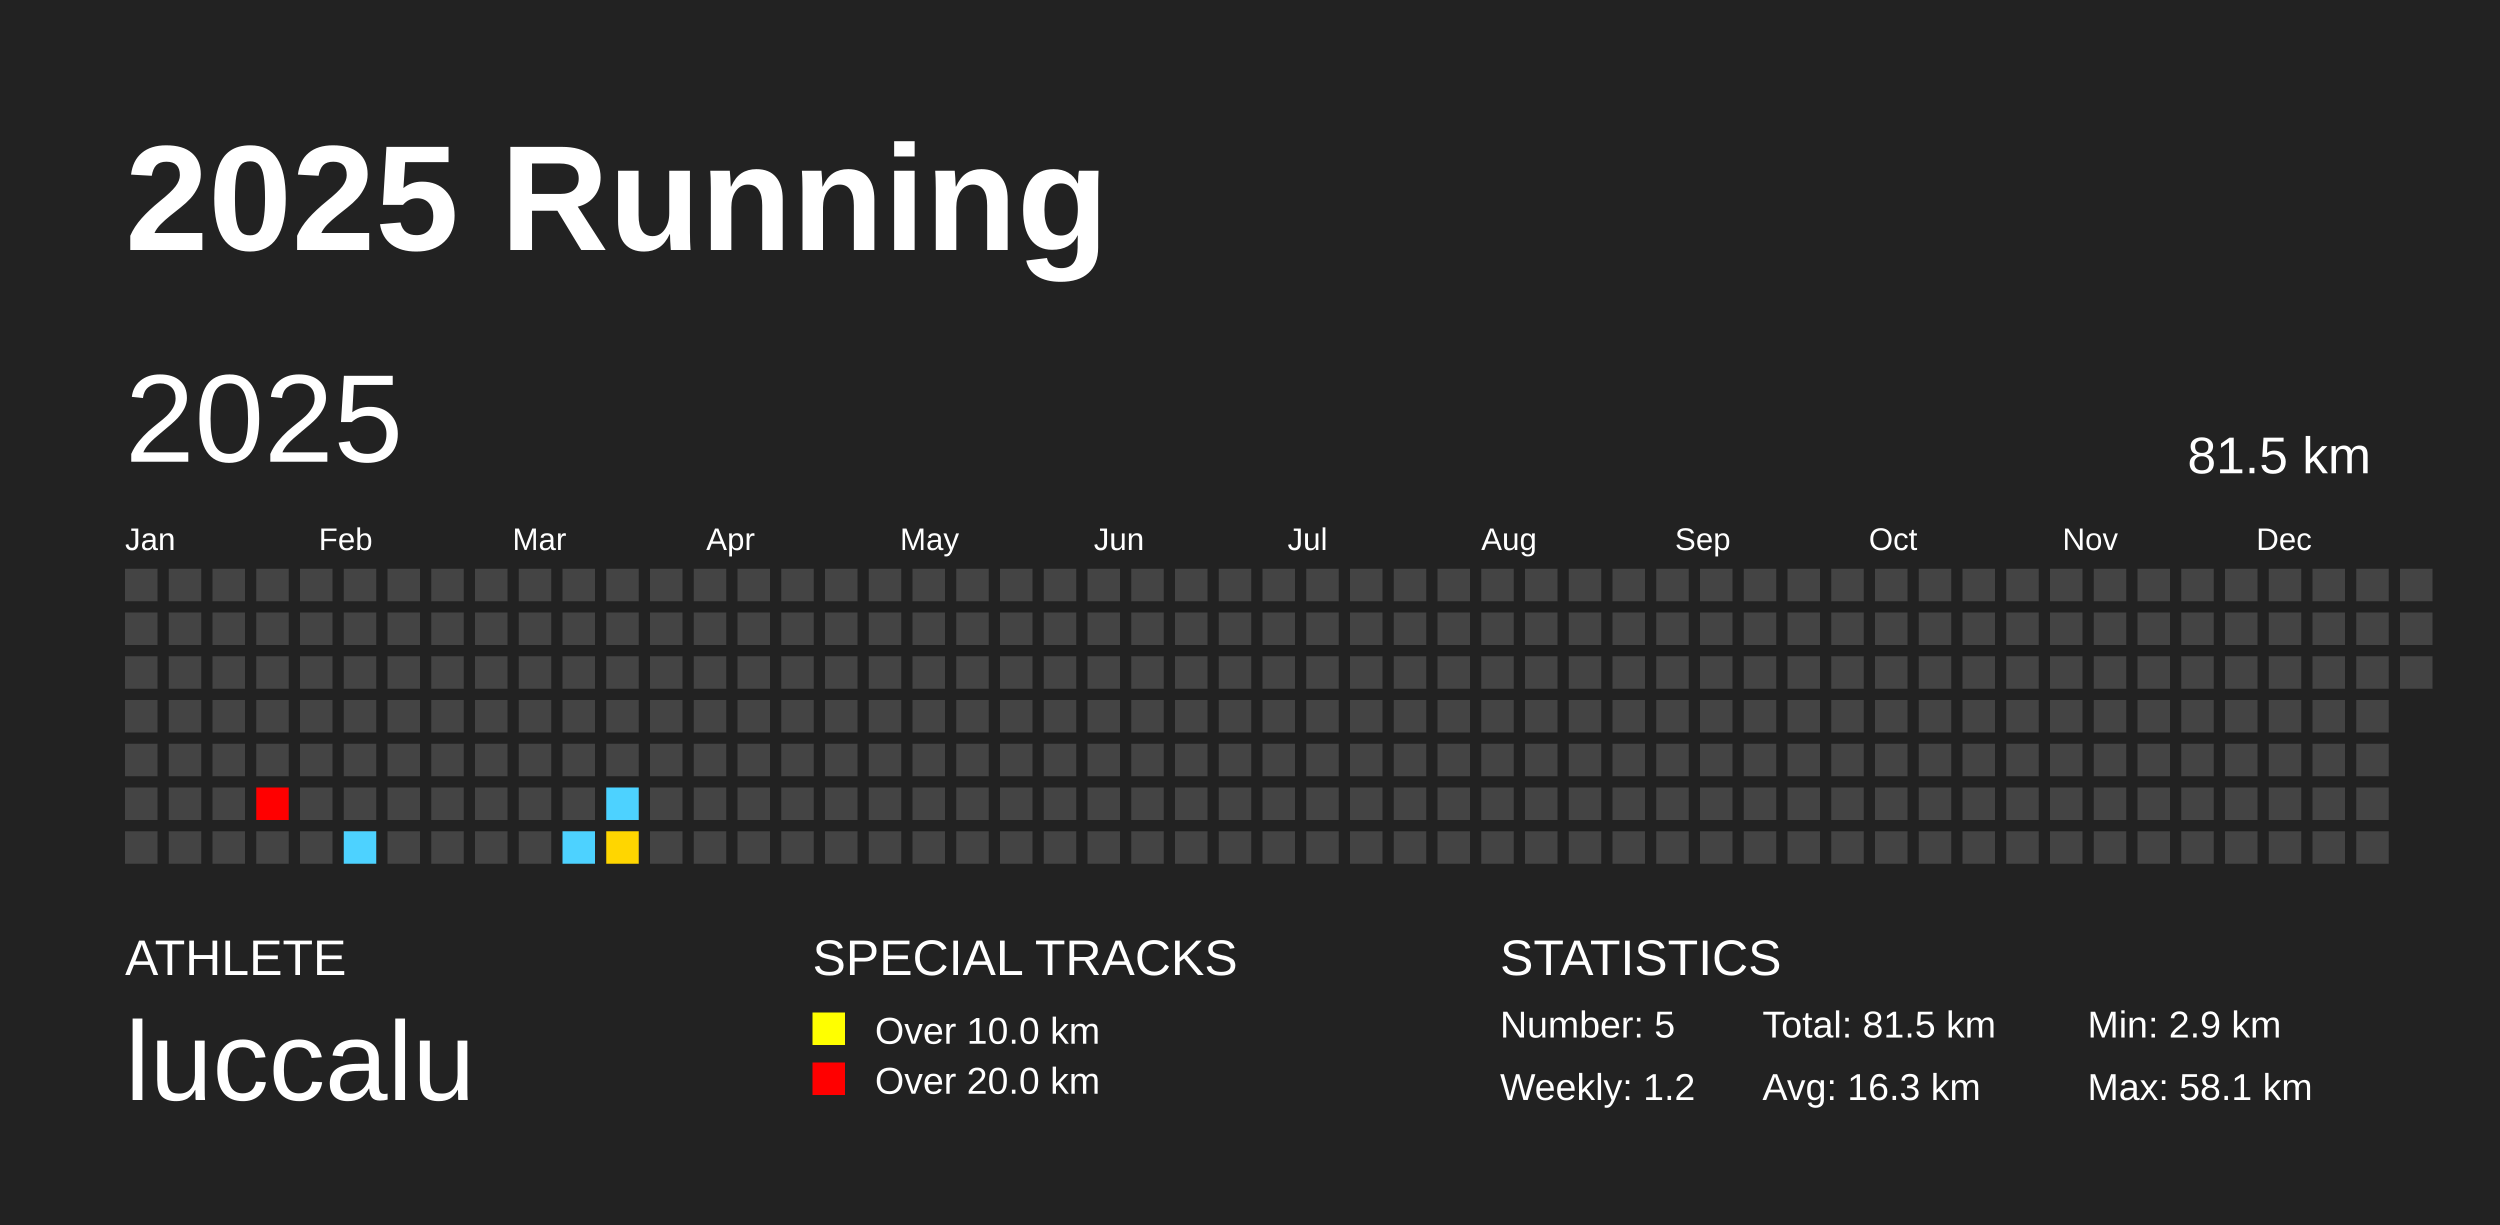
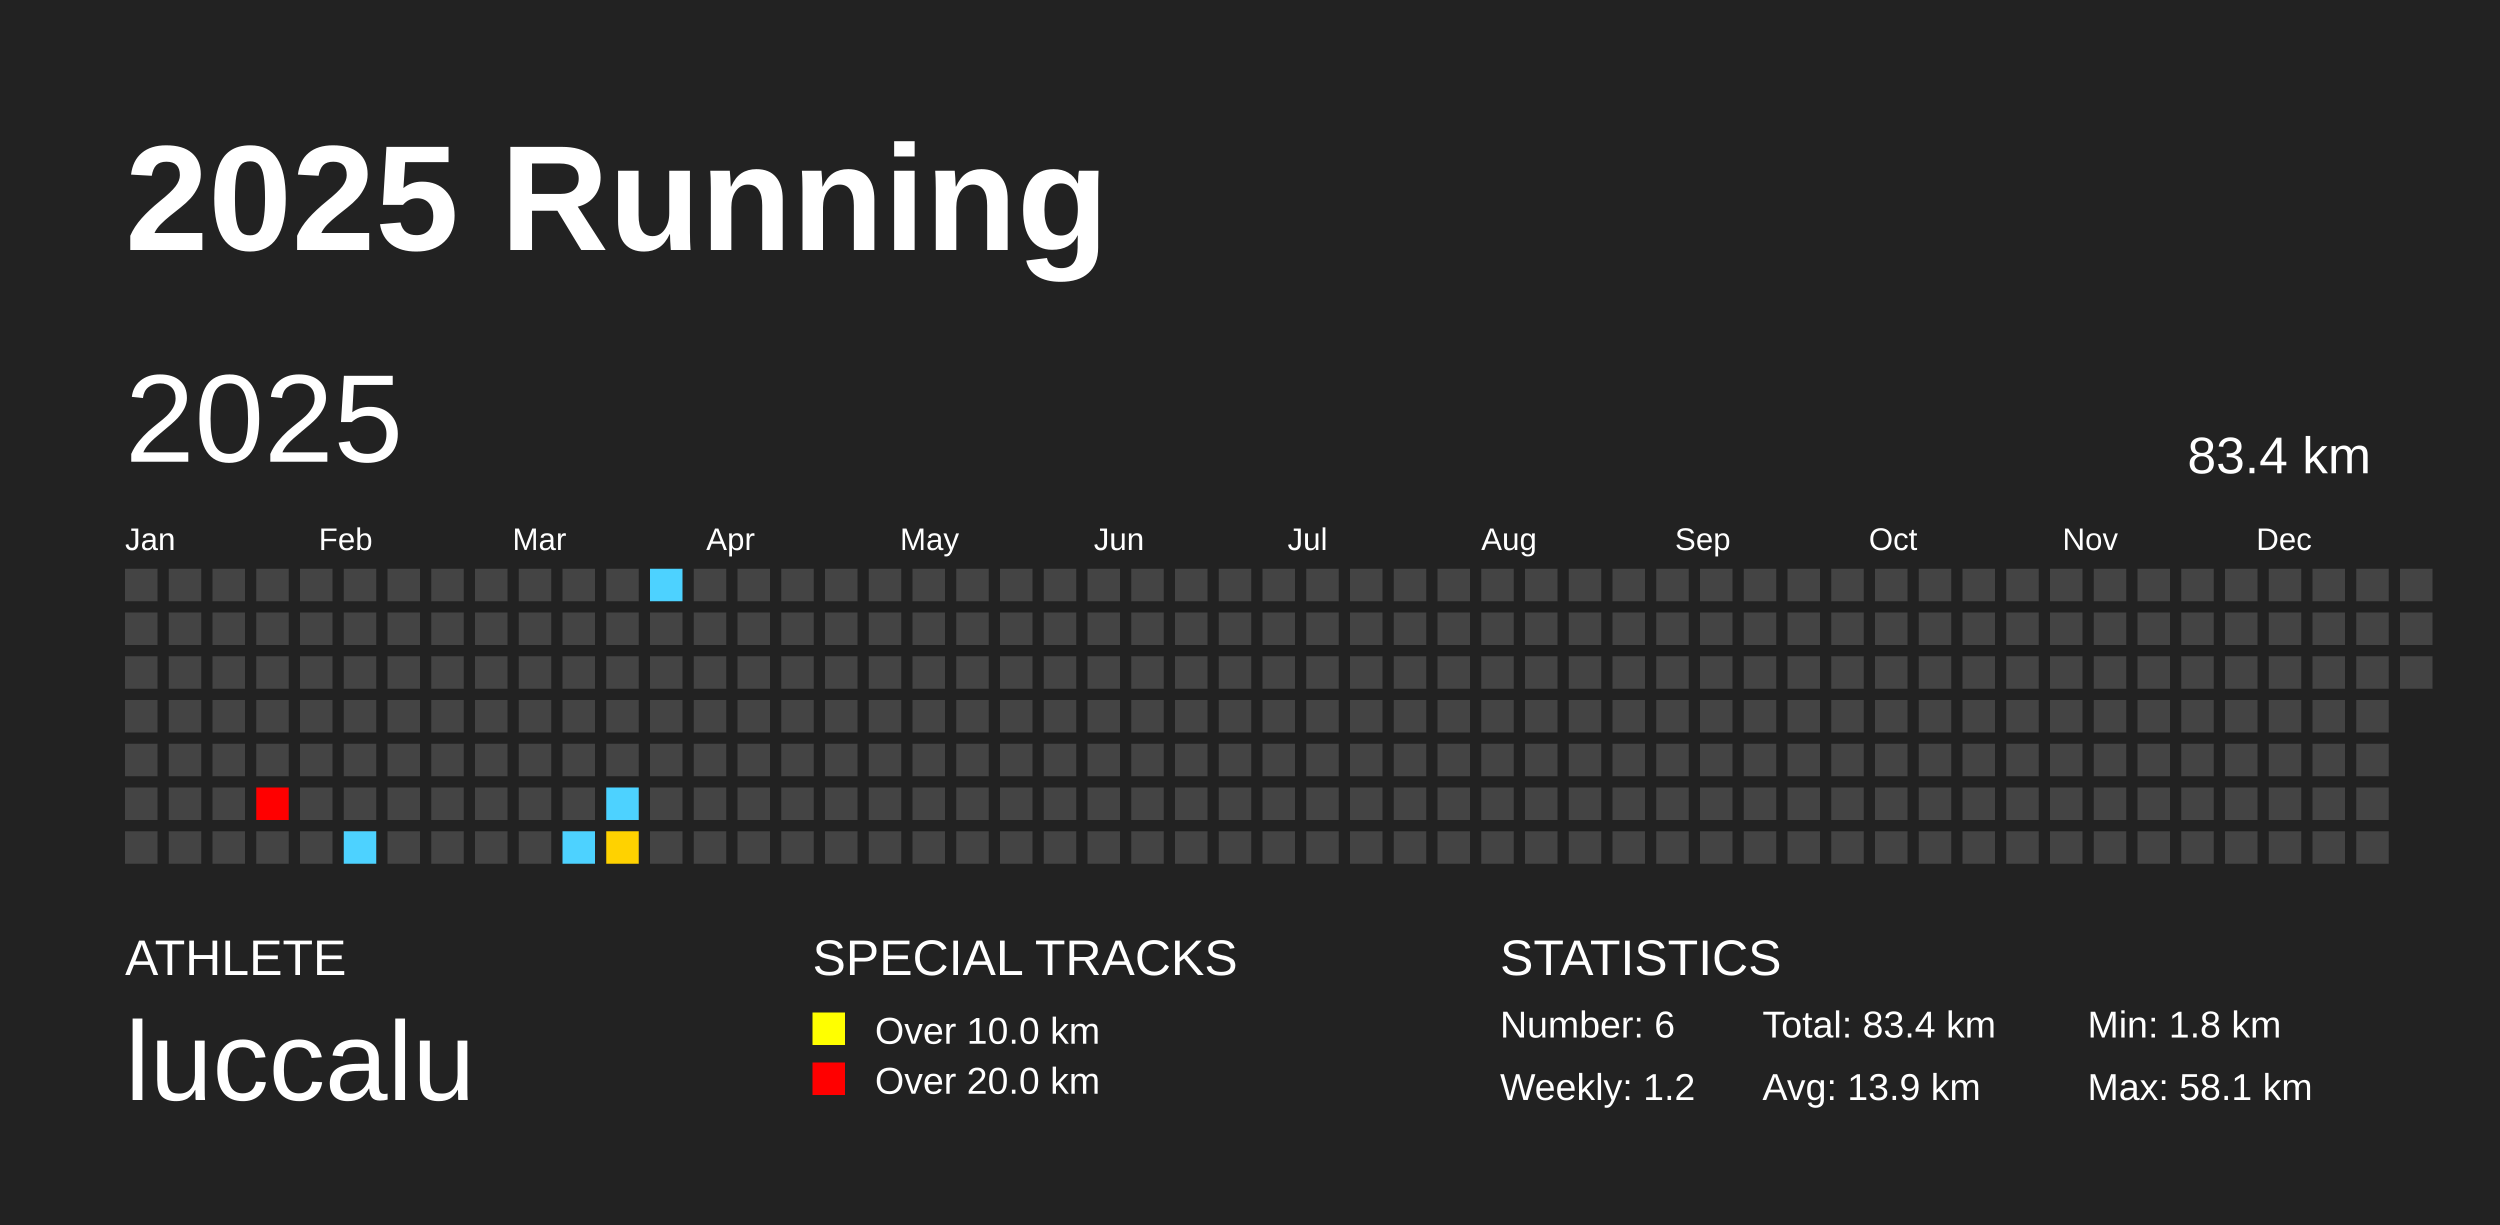
<svg xmlns="http://www.w3.org/2000/svg" baseProfile="full" height="98mm" version="1.1" viewBox="0,0,200,98" width="200mm">
  <defs />
  <rect fill="#222222" height="98" width="200" x="0" y="0" />
  <text fill="#FFFFFF" style="font-size:12px; font-family:Arial; font-weight:bold;" x="10" y="20">2025 Running</text>
  <text fill="#FFFFFF" style="font-size:4px; font-family:Arial" x="10" y="78">ATHLETE</text>
  <text fill="#FFFFFF" style="font-size:9px; font-family:Arial" x="10" y="88">luccalu</text>
  <text fill="#FFFFFF" style="font-size:4px; font-family:Arial" x="65" y="78">SPECIAL TRACKS</text>
  <rect fill="yellow" height="2.6" width="2.6" x="65" y="81" />
  <text fill="#FFFFFF" style="font-size:3px; font-family:Arial" x="70" y="83.5">Over 10.0 km</text>
  <rect fill="red" height="2.6" width="2.6" x="65" y="85" />
  <text fill="#FFFFFF" style="font-size:3px; font-family:Arial" x="70" y="87.5">Over 20.0 km</text>
  <text fill="#FFFFFF" style="font-size:4px; font-family:Arial" x="120" y="78">STATISTICS</text>
-   <text fill="#FFFFFF" style="font-size:3px; font-family:Arial" x="120" y="83">Number: 5</text>
+   <text fill="#FFFFFF" style="font-size:3px; font-family:Arial" x="120" y="83">Number: 6</text>
  <text fill="#FFFFFF" style="font-size:3px; font-family:Arial" x="120" y="88">Weekly: 1.2</text>
-   <text fill="#FFFFFF" style="font-size:3px; font-family:Arial" x="141" y="83">Total: 81.5 km</text>
-   <text fill="#FFFFFF" style="font-size:3px; font-family:Arial" x="141" y="88">Avg: 16.3 km</text>
-   <text fill="#FFFFFF" style="font-size:3px; font-family:Arial" x="167" y="83">Min: 2.9 km</text>
+   <text fill="#FFFFFF" style="font-size:3px; font-family:Arial" x="141" y="83">Total: 83.4 km</text>
+   <text fill="#FFFFFF" style="font-size:3px; font-family:Arial" x="141" y="88">Avg: 13.9 km</text>
+   <text fill="#FFFFFF" style="font-size:3px; font-family:Arial" x="167" y="83">Min: 1.8 km</text>
  <text fill="#FFFFFF" style="font-size:3px; font-family:Arial" x="167" y="88">Max: 58.1 km</text>
  <text dominant-baseline="hanging" fill="#FFFFFF" style="font-size:10.0px; font-family:Arial;" x="10" y="30">2025</text>
-   <text dominant-baseline="hanging" fill="#FFFFFF" style="font-size:4.125px; font-family:Arial;" x="175" y="35">81.5 km</text>
+   <text dominant-baseline="hanging" fill="#FFFFFF" style="font-size:4.125px; font-family:Arial;" x="175" y="35">83.4 km</text>
  <text fill="#FFFFFF" style="font-size:2.5px; font-family:Arial" x="10.0" y="44">Jan</text>
  <text fill="#FFFFFF" style="font-size:2.5px; font-family:Arial" x="25.5" y="44">Feb</text>
  <text fill="#FFFFFF" style="font-size:2.5px; font-family:Arial" x="41.0" y="44">Mar</text>
  <text fill="#FFFFFF" style="font-size:2.5px; font-family:Arial" x="56.5" y="44">Apr</text>
  <text fill="#FFFFFF" style="font-size:2.5px; font-family:Arial" x="72.0" y="44">May</text>
  <text fill="#FFFFFF" style="font-size:2.5px; font-family:Arial" x="87.5" y="44">Jun</text>
  <text fill="#FFFFFF" style="font-size:2.5px; font-family:Arial" x="103.0" y="44">Jul</text>
  <text fill="#FFFFFF" style="font-size:2.5px; font-family:Arial" x="118.5" y="44">Aug</text>
  <text fill="#FFFFFF" style="font-size:2.5px; font-family:Arial" x="134.0" y="44">Sep</text>
  <text fill="#FFFFFF" style="font-size:2.5px; font-family:Arial" x="149.5" y="44">Oct</text>
  <text fill="#FFFFFF" style="font-size:2.5px; font-family:Arial" x="165.0" y="44">Nov</text>
  <text fill="#FFFFFF" style="font-size:2.5px; font-family:Arial" x="180.5" y="44">Dec</text>
  <rect fill="#444444" height="2.6" width="2.6" x="10.0" y="45.5" />
  <rect fill="#444444" height="2.6" width="2.6" x="10.0" y="49.0" />
  <rect fill="#444444" height="2.6" width="2.6" x="10.0" y="52.5" />
  <rect fill="#444444" height="2.6" width="2.6" x="10.0" y="56.0" />
  <rect fill="#444444" height="2.6" width="2.6" x="10.0" y="59.5" />
  <rect fill="#444444" height="2.6" width="2.6" x="10.0" y="63.0" />
  <rect fill="#444444" height="2.6" width="2.6" x="10.0" y="66.5" />
  <rect fill="#444444" height="2.6" width="2.6" x="13.5" y="45.5" />
  <rect fill="#444444" height="2.6" width="2.6" x="13.5" y="49.0" />
  <rect fill="#444444" height="2.6" width="2.6" x="13.5" y="52.5" />
  <rect fill="#444444" height="2.6" width="2.6" x="13.5" y="56.0" />
  <rect fill="#444444" height="2.6" width="2.6" x="13.5" y="59.5" />
  <rect fill="#444444" height="2.6" width="2.6" x="13.5" y="63.0" />
  <rect fill="#444444" height="2.6" width="2.6" x="13.5" y="66.5" />
  <rect fill="#444444" height="2.6" width="2.6" x="17.0" y="45.5" />
  <rect fill="#444444" height="2.6" width="2.6" x="17.0" y="49.0" />
  <rect fill="#444444" height="2.6" width="2.6" x="17.0" y="52.5" />
  <rect fill="#444444" height="2.6" width="2.6" x="17.0" y="56.0" />
  <rect fill="#444444" height="2.6" width="2.6" x="17.0" y="59.5" />
  <rect fill="#444444" height="2.6" width="2.6" x="17.0" y="63.0" />
  <rect fill="#444444" height="2.6" width="2.6" x="17.0" y="66.5" />
  <rect fill="#444444" height="2.6" width="2.6" x="20.5" y="45.5" />
  <rect fill="#444444" height="2.6" width="2.6" x="20.5" y="49.0" />
  <rect fill="#444444" height="2.6" width="2.6" x="20.5" y="52.5" />
  <rect fill="#444444" height="2.6" width="2.6" x="20.5" y="56.0" />
  <rect fill="#444444" height="2.6" width="2.6" x="20.5" y="59.5" />
  <rect fill="red" height="2.6" width="2.6" x="20.5" y="63.0" />
  <rect fill="#444444" height="2.6" width="2.6" x="20.5" y="66.5" />
  <rect fill="#444444" height="2.6" width="2.6" x="24.0" y="45.5" />
  <rect fill="#444444" height="2.6" width="2.6" x="24.0" y="49.0" />
  <rect fill="#444444" height="2.6" width="2.6" x="24.0" y="52.5" />
  <rect fill="#444444" height="2.6" width="2.6" x="24.0" y="56.0" />
  <rect fill="#444444" height="2.6" width="2.6" x="24.0" y="59.5" />
  <rect fill="#444444" height="2.6" width="2.6" x="24.0" y="63.0" />
  <rect fill="#444444" height="2.6" width="2.6" x="24.0" y="66.5" />
  <rect fill="#444444" height="2.6" width="2.6" x="27.5" y="45.5" />
  <rect fill="#444444" height="2.6" width="2.6" x="27.5" y="49.0" />
  <rect fill="#444444" height="2.6" width="2.6" x="27.5" y="52.5" />
  <rect fill="#444444" height="2.6" width="2.6" x="27.5" y="56.0" />
  <rect fill="#444444" height="2.6" width="2.6" x="27.5" y="59.5" />
  <rect fill="#444444" height="2.6" width="2.6" x="27.5" y="63.0" />
  <rect fill="#4dd2ff" height="2.6" width="2.6" x="27.5" y="66.5" />
  <rect fill="#444444" height="2.6" width="2.6" x="31.0" y="45.5" />
  <rect fill="#444444" height="2.6" width="2.6" x="31.0" y="49.0" />
  <rect fill="#444444" height="2.6" width="2.6" x="31.0" y="52.5" />
  <rect fill="#444444" height="2.6" width="2.6" x="31.0" y="56.0" />
  <rect fill="#444444" height="2.6" width="2.6" x="31.0" y="59.5" />
  <rect fill="#444444" height="2.6" width="2.6" x="31.0" y="63.0" />
  <rect fill="#444444" height="2.6" width="2.6" x="31.0" y="66.5" />
  <rect fill="#444444" height="2.6" width="2.6" x="34.5" y="45.5" />
  <rect fill="#444444" height="2.6" width="2.6" x="34.5" y="49.0" />
  <rect fill="#444444" height="2.6" width="2.6" x="34.5" y="52.5" />
  <rect fill="#444444" height="2.6" width="2.6" x="34.5" y="56.0" />
  <rect fill="#444444" height="2.6" width="2.6" x="34.5" y="59.5" />
  <rect fill="#444444" height="2.6" width="2.6" x="34.5" y="63.0" />
  <rect fill="#444444" height="2.6" width="2.6" x="34.5" y="66.5" />
  <rect fill="#444444" height="2.6" width="2.6" x="38.0" y="45.5" />
  <rect fill="#444444" height="2.6" width="2.6" x="38.0" y="49.0" />
  <rect fill="#444444" height="2.6" width="2.6" x="38.0" y="52.5" />
  <rect fill="#444444" height="2.6" width="2.6" x="38.0" y="56.0" />
  <rect fill="#444444" height="2.6" width="2.6" x="38.0" y="59.5" />
  <rect fill="#444444" height="2.6" width="2.6" x="38.0" y="63.0" />
  <rect fill="#444444" height="2.6" width="2.6" x="38.0" y="66.5" />
  <rect fill="#444444" height="2.6" width="2.6" x="41.5" y="45.5" />
  <rect fill="#444444" height="2.6" width="2.6" x="41.5" y="49.0" />
  <rect fill="#444444" height="2.6" width="2.6" x="41.5" y="52.5" />
  <rect fill="#444444" height="2.6" width="2.6" x="41.5" y="56.0" />
  <rect fill="#444444" height="2.6" width="2.6" x="41.5" y="59.5" />
  <rect fill="#444444" height="2.6" width="2.6" x="41.5" y="63.0" />
  <rect fill="#444444" height="2.6" width="2.6" x="41.5" y="66.5" />
  <rect fill="#444444" height="2.6" width="2.6" x="45.0" y="45.5" />
  <rect fill="#444444" height="2.6" width="2.6" x="45.0" y="49.0" />
  <rect fill="#444444" height="2.6" width="2.6" x="45.0" y="52.5" />
  <rect fill="#444444" height="2.6" width="2.6" x="45.0" y="56.0" />
  <rect fill="#444444" height="2.6" width="2.6" x="45.0" y="59.5" />
  <rect fill="#444444" height="2.6" width="2.6" x="45.0" y="63.0" />
  <rect fill="#4dd2ff" height="2.6" width="2.6" x="45.0" y="66.5" />
  <rect fill="#444444" height="2.6" width="2.6" x="48.5" y="45.5" />
  <rect fill="#444444" height="2.6" width="2.6" x="48.5" y="49.0" />
  <rect fill="#444444" height="2.6" width="2.6" x="48.5" y="52.5" />
  <rect fill="#444444" height="2.6" width="2.6" x="48.5" y="56.0" />
  <rect fill="#444444" height="2.6" width="2.6" x="48.5" y="59.5" />
  <rect fill="#4dd2ff" height="2.6" width="2.6" x="48.5" y="63.0" />
-   <rect fill="#ffd600" height="2.6" width="2.6" x="48.5" y="66.5" />
-   <rect fill="#444444" height="2.6" width="2.6" x="52.0" y="45.5" />
+   <rect fill="#ffd200" height="2.6" width="2.6" x="48.5" y="66.5" />
+   <rect fill="#4dd2ff" height="2.6" width="2.6" x="52.0" y="45.5" />
  <rect fill="#444444" height="2.6" width="2.6" x="52.0" y="49.0" />
  <rect fill="#444444" height="2.6" width="2.6" x="52.0" y="52.5" />
  <rect fill="#444444" height="2.6" width="2.6" x="52.0" y="56.0" />
  <rect fill="#444444" height="2.6" width="2.6" x="52.0" y="59.5" />
  <rect fill="#444444" height="2.6" width="2.6" x="52.0" y="63.0" />
  <rect fill="#444444" height="2.6" width="2.6" x="52.0" y="66.5" />
  <rect fill="#444444" height="2.6" width="2.6" x="55.5" y="45.5" />
  <rect fill="#444444" height="2.6" width="2.6" x="55.5" y="49.0" />
  <rect fill="#444444" height="2.6" width="2.6" x="55.5" y="52.5" />
  <rect fill="#444444" height="2.6" width="2.6" x="55.5" y="56.0" />
  <rect fill="#444444" height="2.6" width="2.6" x="55.5" y="59.5" />
  <rect fill="#444444" height="2.6" width="2.6" x="55.5" y="63.0" />
  <rect fill="#444444" height="2.6" width="2.6" x="55.5" y="66.5" />
  <rect fill="#444444" height="2.6" width="2.6" x="59.0" y="45.5" />
  <rect fill="#444444" height="2.6" width="2.6" x="59.0" y="49.0" />
  <rect fill="#444444" height="2.6" width="2.6" x="59.0" y="52.5" />
  <rect fill="#444444" height="2.6" width="2.6" x="59.0" y="56.0" />
  <rect fill="#444444" height="2.6" width="2.6" x="59.0" y="59.5" />
  <rect fill="#444444" height="2.6" width="2.6" x="59.0" y="63.0" />
  <rect fill="#444444" height="2.6" width="2.6" x="59.0" y="66.5" />
  <rect fill="#444444" height="2.6" width="2.6" x="62.5" y="45.5" />
  <rect fill="#444444" height="2.6" width="2.6" x="62.5" y="49.0" />
  <rect fill="#444444" height="2.6" width="2.6" x="62.5" y="52.5" />
  <rect fill="#444444" height="2.6" width="2.6" x="62.5" y="56.0" />
  <rect fill="#444444" height="2.6" width="2.6" x="62.5" y="59.5" />
  <rect fill="#444444" height="2.6" width="2.6" x="62.5" y="63.0" />
  <rect fill="#444444" height="2.6" width="2.6" x="62.5" y="66.5" />
  <rect fill="#444444" height="2.6" width="2.6" x="66.0" y="45.5" />
  <rect fill="#444444" height="2.6" width="2.6" x="66.0" y="49.0" />
  <rect fill="#444444" height="2.6" width="2.6" x="66.0" y="52.5" />
  <rect fill="#444444" height="2.6" width="2.6" x="66.0" y="56.0" />
  <rect fill="#444444" height="2.6" width="2.6" x="66.0" y="59.5" />
  <rect fill="#444444" height="2.6" width="2.6" x="66.0" y="63.0" />
  <rect fill="#444444" height="2.6" width="2.6" x="66.0" y="66.5" />
  <rect fill="#444444" height="2.6" width="2.6" x="69.5" y="45.5" />
  <rect fill="#444444" height="2.6" width="2.6" x="69.5" y="49.0" />
  <rect fill="#444444" height="2.6" width="2.6" x="69.5" y="52.5" />
  <rect fill="#444444" height="2.6" width="2.6" x="69.5" y="56.0" />
  <rect fill="#444444" height="2.6" width="2.6" x="69.5" y="59.5" />
  <rect fill="#444444" height="2.6" width="2.6" x="69.5" y="63.0" />
  <rect fill="#444444" height="2.6" width="2.6" x="69.5" y="66.5" />
  <rect fill="#444444" height="2.6" width="2.6" x="73.0" y="45.5" />
  <rect fill="#444444" height="2.6" width="2.6" x="73.0" y="49.0" />
  <rect fill="#444444" height="2.6" width="2.6" x="73.0" y="52.5" />
  <rect fill="#444444" height="2.6" width="2.6" x="73.0" y="56.0" />
  <rect fill="#444444" height="2.6" width="2.6" x="73.0" y="59.5" />
  <rect fill="#444444" height="2.6" width="2.6" x="73.0" y="63.0" />
  <rect fill="#444444" height="2.6" width="2.6" x="73.0" y="66.5" />
  <rect fill="#444444" height="2.6" width="2.6" x="76.5" y="45.5" />
  <rect fill="#444444" height="2.6" width="2.6" x="76.5" y="49.0" />
  <rect fill="#444444" height="2.6" width="2.6" x="76.5" y="52.5" />
  <rect fill="#444444" height="2.6" width="2.6" x="76.5" y="56.0" />
  <rect fill="#444444" height="2.6" width="2.6" x="76.5" y="59.5" />
  <rect fill="#444444" height="2.6" width="2.6" x="76.5" y="63.0" />
  <rect fill="#444444" height="2.6" width="2.6" x="76.5" y="66.5" />
  <rect fill="#444444" height="2.6" width="2.6" x="80.0" y="45.5" />
  <rect fill="#444444" height="2.6" width="2.6" x="80.0" y="49.0" />
  <rect fill="#444444" height="2.6" width="2.6" x="80.0" y="52.5" />
  <rect fill="#444444" height="2.6" width="2.6" x="80.0" y="56.0" />
  <rect fill="#444444" height="2.6" width="2.6" x="80.0" y="59.5" />
  <rect fill="#444444" height="2.6" width="2.6" x="80.0" y="63.0" />
  <rect fill="#444444" height="2.6" width="2.6" x="80.0" y="66.5" />
  <rect fill="#444444" height="2.6" width="2.6" x="83.5" y="45.5" />
  <rect fill="#444444" height="2.6" width="2.6" x="83.5" y="49.0" />
  <rect fill="#444444" height="2.6" width="2.6" x="83.5" y="52.5" />
  <rect fill="#444444" height="2.6" width="2.6" x="83.5" y="56.0" />
  <rect fill="#444444" height="2.6" width="2.6" x="83.5" y="59.5" />
  <rect fill="#444444" height="2.6" width="2.6" x="83.5" y="63.0" />
  <rect fill="#444444" height="2.6" width="2.6" x="83.5" y="66.5" />
  <rect fill="#444444" height="2.6" width="2.6" x="87.0" y="45.5" />
  <rect fill="#444444" height="2.6" width="2.6" x="87.0" y="49.0" />
  <rect fill="#444444" height="2.6" width="2.6" x="87.0" y="52.5" />
  <rect fill="#444444" height="2.6" width="2.6" x="87.0" y="56.0" />
  <rect fill="#444444" height="2.6" width="2.6" x="87.0" y="59.5" />
  <rect fill="#444444" height="2.6" width="2.6" x="87.0" y="63.0" />
  <rect fill="#444444" height="2.6" width="2.6" x="87.0" y="66.5" />
  <rect fill="#444444" height="2.6" width="2.6" x="90.5" y="45.5" />
  <rect fill="#444444" height="2.6" width="2.6" x="90.5" y="49.0" />
  <rect fill="#444444" height="2.6" width="2.6" x="90.5" y="52.5" />
  <rect fill="#444444" height="2.6" width="2.6" x="90.5" y="56.0" />
  <rect fill="#444444" height="2.6" width="2.6" x="90.5" y="59.5" />
  <rect fill="#444444" height="2.6" width="2.6" x="90.5" y="63.0" />
  <rect fill="#444444" height="2.6" width="2.6" x="90.5" y="66.5" />
  <rect fill="#444444" height="2.6" width="2.6" x="94.0" y="45.5" />
  <rect fill="#444444" height="2.6" width="2.6" x="94.0" y="49.0" />
  <rect fill="#444444" height="2.6" width="2.6" x="94.0" y="52.5" />
  <rect fill="#444444" height="2.6" width="2.6" x="94.0" y="56.0" />
  <rect fill="#444444" height="2.6" width="2.6" x="94.0" y="59.5" />
  <rect fill="#444444" height="2.6" width="2.6" x="94.0" y="63.0" />
  <rect fill="#444444" height="2.6" width="2.6" x="94.0" y="66.5" />
  <rect fill="#444444" height="2.6" width="2.6" x="97.5" y="45.5" />
  <rect fill="#444444" height="2.6" width="2.6" x="97.5" y="49.0" />
  <rect fill="#444444" height="2.6" width="2.6" x="97.5" y="52.5" />
  <rect fill="#444444" height="2.6" width="2.6" x="97.5" y="56.0" />
  <rect fill="#444444" height="2.6" width="2.6" x="97.5" y="59.5" />
  <rect fill="#444444" height="2.6" width="2.6" x="97.5" y="63.0" />
  <rect fill="#444444" height="2.6" width="2.6" x="97.5" y="66.5" />
  <rect fill="#444444" height="2.6" width="2.6" x="101.0" y="45.5" />
  <rect fill="#444444" height="2.6" width="2.6" x="101.0" y="49.0" />
  <rect fill="#444444" height="2.6" width="2.6" x="101.0" y="52.5" />
  <rect fill="#444444" height="2.6" width="2.6" x="101.0" y="56.0" />
  <rect fill="#444444" height="2.6" width="2.6" x="101.0" y="59.5" />
  <rect fill="#444444" height="2.6" width="2.6" x="101.0" y="63.0" />
  <rect fill="#444444" height="2.6" width="2.6" x="101.0" y="66.5" />
  <rect fill="#444444" height="2.6" width="2.6" x="104.5" y="45.5" />
  <rect fill="#444444" height="2.6" width="2.6" x="104.5" y="49.0" />
  <rect fill="#444444" height="2.6" width="2.6" x="104.5" y="52.5" />
  <rect fill="#444444" height="2.6" width="2.6" x="104.5" y="56.0" />
  <rect fill="#444444" height="2.6" width="2.6" x="104.5" y="59.5" />
  <rect fill="#444444" height="2.6" width="2.6" x="104.5" y="63.0" />
  <rect fill="#444444" height="2.6" width="2.6" x="104.5" y="66.5" />
  <rect fill="#444444" height="2.6" width="2.6" x="108.0" y="45.5" />
  <rect fill="#444444" height="2.6" width="2.6" x="108.0" y="49.0" />
  <rect fill="#444444" height="2.6" width="2.6" x="108.0" y="52.5" />
  <rect fill="#444444" height="2.6" width="2.6" x="108.0" y="56.0" />
  <rect fill="#444444" height="2.6" width="2.6" x="108.0" y="59.5" />
  <rect fill="#444444" height="2.6" width="2.6" x="108.0" y="63.0" />
  <rect fill="#444444" height="2.6" width="2.6" x="108.0" y="66.5" />
  <rect fill="#444444" height="2.6" width="2.6" x="111.5" y="45.5" />
  <rect fill="#444444" height="2.6" width="2.6" x="111.5" y="49.0" />
  <rect fill="#444444" height="2.6" width="2.6" x="111.5" y="52.5" />
  <rect fill="#444444" height="2.6" width="2.6" x="111.5" y="56.0" />
  <rect fill="#444444" height="2.6" width="2.6" x="111.5" y="59.5" />
  <rect fill="#444444" height="2.6" width="2.6" x="111.5" y="63.0" />
  <rect fill="#444444" height="2.6" width="2.6" x="111.5" y="66.5" />
  <rect fill="#444444" height="2.6" width="2.6" x="115.0" y="45.5" />
  <rect fill="#444444" height="2.6" width="2.6" x="115.0" y="49.0" />
  <rect fill="#444444" height="2.6" width="2.6" x="115.0" y="52.5" />
  <rect fill="#444444" height="2.6" width="2.6" x="115.0" y="56.0" />
  <rect fill="#444444" height="2.6" width="2.6" x="115.0" y="59.5" />
  <rect fill="#444444" height="2.6" width="2.6" x="115.0" y="63.0" />
  <rect fill="#444444" height="2.6" width="2.6" x="115.0" y="66.5" />
  <rect fill="#444444" height="2.6" width="2.6" x="118.5" y="45.5" />
  <rect fill="#444444" height="2.6" width="2.6" x="118.5" y="49.0" />
  <rect fill="#444444" height="2.6" width="2.6" x="118.5" y="52.5" />
  <rect fill="#444444" height="2.6" width="2.6" x="118.5" y="56.0" />
  <rect fill="#444444" height="2.6" width="2.6" x="118.5" y="59.5" />
  <rect fill="#444444" height="2.6" width="2.6" x="118.5" y="63.0" />
  <rect fill="#444444" height="2.6" width="2.6" x="118.5" y="66.5" />
  <rect fill="#444444" height="2.6" width="2.6" x="122.0" y="45.5" />
  <rect fill="#444444" height="2.6" width="2.6" x="122.0" y="49.0" />
  <rect fill="#444444" height="2.6" width="2.6" x="122.0" y="52.5" />
  <rect fill="#444444" height="2.6" width="2.6" x="122.0" y="56.0" />
  <rect fill="#444444" height="2.6" width="2.6" x="122.0" y="59.5" />
  <rect fill="#444444" height="2.6" width="2.6" x="122.0" y="63.0" />
  <rect fill="#444444" height="2.6" width="2.6" x="122.0" y="66.5" />
  <rect fill="#444444" height="2.6" width="2.6" x="125.5" y="45.5" />
  <rect fill="#444444" height="2.6" width="2.6" x="125.5" y="49.0" />
  <rect fill="#444444" height="2.6" width="2.6" x="125.5" y="52.5" />
  <rect fill="#444444" height="2.6" width="2.6" x="125.5" y="56.0" />
  <rect fill="#444444" height="2.6" width="2.6" x="125.5" y="59.5" />
  <rect fill="#444444" height="2.6" width="2.6" x="125.5" y="63.0" />
  <rect fill="#444444" height="2.6" width="2.6" x="125.5" y="66.5" />
  <rect fill="#444444" height="2.6" width="2.6" x="129.0" y="45.5" />
  <rect fill="#444444" height="2.6" width="2.6" x="129.0" y="49.0" />
  <rect fill="#444444" height="2.6" width="2.6" x="129.0" y="52.5" />
  <rect fill="#444444" height="2.6" width="2.6" x="129.0" y="56.0" />
  <rect fill="#444444" height="2.6" width="2.6" x="129.0" y="59.5" />
  <rect fill="#444444" height="2.6" width="2.6" x="129.0" y="63.0" />
  <rect fill="#444444" height="2.6" width="2.6" x="129.0" y="66.5" />
  <rect fill="#444444" height="2.6" width="2.6" x="132.5" y="45.5" />
  <rect fill="#444444" height="2.6" width="2.6" x="132.5" y="49.0" />
  <rect fill="#444444" height="2.6" width="2.6" x="132.5" y="52.5" />
  <rect fill="#444444" height="2.6" width="2.6" x="132.5" y="56.0" />
  <rect fill="#444444" height="2.6" width="2.6" x="132.5" y="59.5" />
  <rect fill="#444444" height="2.6" width="2.6" x="132.5" y="63.0" />
  <rect fill="#444444" height="2.6" width="2.6" x="132.5" y="66.5" />
  <rect fill="#444444" height="2.6" width="2.6" x="136.0" y="45.5" />
  <rect fill="#444444" height="2.6" width="2.6" x="136.0" y="49.0" />
  <rect fill="#444444" height="2.6" width="2.6" x="136.0" y="52.5" />
  <rect fill="#444444" height="2.6" width="2.6" x="136.0" y="56.0" />
  <rect fill="#444444" height="2.6" width="2.6" x="136.0" y="59.5" />
  <rect fill="#444444" height="2.6" width="2.6" x="136.0" y="63.0" />
  <rect fill="#444444" height="2.6" width="2.6" x="136.0" y="66.5" />
  <rect fill="#444444" height="2.6" width="2.6" x="139.5" y="45.5" />
  <rect fill="#444444" height="2.6" width="2.6" x="139.5" y="49.0" />
  <rect fill="#444444" height="2.6" width="2.6" x="139.5" y="52.5" />
  <rect fill="#444444" height="2.6" width="2.6" x="139.5" y="56.0" />
  <rect fill="#444444" height="2.6" width="2.6" x="139.5" y="59.5" />
  <rect fill="#444444" height="2.6" width="2.6" x="139.5" y="63.0" />
  <rect fill="#444444" height="2.6" width="2.6" x="139.5" y="66.5" />
  <rect fill="#444444" height="2.6" width="2.6" x="143.0" y="45.5" />
  <rect fill="#444444" height="2.6" width="2.6" x="143.0" y="49.0" />
  <rect fill="#444444" height="2.6" width="2.6" x="143.0" y="52.5" />
  <rect fill="#444444" height="2.6" width="2.6" x="143.0" y="56.0" />
  <rect fill="#444444" height="2.6" width="2.6" x="143.0" y="59.5" />
  <rect fill="#444444" height="2.6" width="2.6" x="143.0" y="63.0" />
  <rect fill="#444444" height="2.6" width="2.6" x="143.0" y="66.5" />
  <rect fill="#444444" height="2.6" width="2.6" x="146.5" y="45.5" />
  <rect fill="#444444" height="2.6" width="2.6" x="146.5" y="49.0" />
  <rect fill="#444444" height="2.6" width="2.6" x="146.5" y="52.5" />
  <rect fill="#444444" height="2.6" width="2.6" x="146.5" y="56.0" />
  <rect fill="#444444" height="2.6" width="2.6" x="146.5" y="59.5" />
  <rect fill="#444444" height="2.6" width="2.6" x="146.5" y="63.0" />
  <rect fill="#444444" height="2.6" width="2.6" x="146.5" y="66.5" />
  <rect fill="#444444" height="2.6" width="2.6" x="150.0" y="45.5" />
  <rect fill="#444444" height="2.6" width="2.6" x="150.0" y="49.0" />
  <rect fill="#444444" height="2.6" width="2.6" x="150.0" y="52.5" />
  <rect fill="#444444" height="2.6" width="2.6" x="150.0" y="56.0" />
  <rect fill="#444444" height="2.6" width="2.6" x="150.0" y="59.5" />
  <rect fill="#444444" height="2.6" width="2.6" x="150.0" y="63.0" />
  <rect fill="#444444" height="2.6" width="2.6" x="150.0" y="66.5" />
  <rect fill="#444444" height="2.6" width="2.6" x="153.5" y="45.5" />
  <rect fill="#444444" height="2.6" width="2.6" x="153.5" y="49.0" />
  <rect fill="#444444" height="2.6" width="2.6" x="153.5" y="52.5" />
  <rect fill="#444444" height="2.6" width="2.6" x="153.5" y="56.0" />
  <rect fill="#444444" height="2.6" width="2.6" x="153.5" y="59.5" />
  <rect fill="#444444" height="2.6" width="2.6" x="153.5" y="63.0" />
  <rect fill="#444444" height="2.6" width="2.6" x="153.5" y="66.5" />
  <rect fill="#444444" height="2.6" width="2.6" x="157.0" y="45.5" />
  <rect fill="#444444" height="2.6" width="2.6" x="157.0" y="49.0" />
  <rect fill="#444444" height="2.6" width="2.6" x="157.0" y="52.5" />
  <rect fill="#444444" height="2.6" width="2.6" x="157.0" y="56.0" />
  <rect fill="#444444" height="2.6" width="2.6" x="157.0" y="59.5" />
  <rect fill="#444444" height="2.6" width="2.6" x="157.0" y="63.0" />
  <rect fill="#444444" height="2.6" width="2.6" x="157.0" y="66.5" />
  <rect fill="#444444" height="2.6" width="2.6" x="160.5" y="45.5" />
  <rect fill="#444444" height="2.6" width="2.6" x="160.5" y="49.0" />
  <rect fill="#444444" height="2.6" width="2.6" x="160.5" y="52.5" />
  <rect fill="#444444" height="2.6" width="2.6" x="160.5" y="56.0" />
  <rect fill="#444444" height="2.6" width="2.6" x="160.5" y="59.5" />
  <rect fill="#444444" height="2.6" width="2.6" x="160.5" y="63.0" />
  <rect fill="#444444" height="2.6" width="2.6" x="160.5" y="66.5" />
  <rect fill="#444444" height="2.6" width="2.6" x="164.0" y="45.5" />
  <rect fill="#444444" height="2.6" width="2.6" x="164.0" y="49.0" />
  <rect fill="#444444" height="2.6" width="2.6" x="164.0" y="52.5" />
  <rect fill="#444444" height="2.6" width="2.6" x="164.0" y="56.0" />
  <rect fill="#444444" height="2.6" width="2.6" x="164.0" y="59.5" />
  <rect fill="#444444" height="2.6" width="2.6" x="164.0" y="63.0" />
  <rect fill="#444444" height="2.6" width="2.6" x="164.0" y="66.5" />
  <rect fill="#444444" height="2.6" width="2.6" x="167.5" y="45.5" />
  <rect fill="#444444" height="2.6" width="2.6" x="167.5" y="49.0" />
  <rect fill="#444444" height="2.6" width="2.6" x="167.5" y="52.5" />
  <rect fill="#444444" height="2.6" width="2.6" x="167.5" y="56.0" />
  <rect fill="#444444" height="2.6" width="2.6" x="167.5" y="59.5" />
  <rect fill="#444444" height="2.6" width="2.6" x="167.5" y="63.0" />
  <rect fill="#444444" height="2.6" width="2.6" x="167.5" y="66.5" />
  <rect fill="#444444" height="2.6" width="2.6" x="171.0" y="45.5" />
  <rect fill="#444444" height="2.6" width="2.6" x="171.0" y="49.0" />
  <rect fill="#444444" height="2.6" width="2.6" x="171.0" y="52.5" />
  <rect fill="#444444" height="2.6" width="2.6" x="171.0" y="56.0" />
  <rect fill="#444444" height="2.6" width="2.6" x="171.0" y="59.5" />
  <rect fill="#444444" height="2.6" width="2.6" x="171.0" y="63.0" />
  <rect fill="#444444" height="2.6" width="2.6" x="171.0" y="66.5" />
  <rect fill="#444444" height="2.6" width="2.6" x="174.5" y="45.5" />
  <rect fill="#444444" height="2.6" width="2.6" x="174.5" y="49.0" />
  <rect fill="#444444" height="2.6" width="2.6" x="174.5" y="52.5" />
  <rect fill="#444444" height="2.6" width="2.6" x="174.5" y="56.0" />
  <rect fill="#444444" height="2.6" width="2.6" x="174.5" y="59.5" />
  <rect fill="#444444" height="2.6" width="2.6" x="174.5" y="63.0" />
  <rect fill="#444444" height="2.6" width="2.6" x="174.5" y="66.5" />
  <rect fill="#444444" height="2.6" width="2.6" x="178.0" y="45.5" />
  <rect fill="#444444" height="2.6" width="2.6" x="178.0" y="49.0" />
  <rect fill="#444444" height="2.6" width="2.6" x="178.0" y="52.5" />
  <rect fill="#444444" height="2.6" width="2.6" x="178.0" y="56.0" />
  <rect fill="#444444" height="2.6" width="2.6" x="178.0" y="59.5" />
  <rect fill="#444444" height="2.6" width="2.6" x="178.0" y="63.0" />
  <rect fill="#444444" height="2.6" width="2.6" x="178.0" y="66.5" />
  <rect fill="#444444" height="2.6" width="2.6" x="181.5" y="45.5" />
  <rect fill="#444444" height="2.6" width="2.6" x="181.5" y="49.0" />
  <rect fill="#444444" height="2.6" width="2.6" x="181.5" y="52.5" />
  <rect fill="#444444" height="2.6" width="2.6" x="181.5" y="56.0" />
  <rect fill="#444444" height="2.6" width="2.6" x="181.5" y="59.5" />
  <rect fill="#444444" height="2.6" width="2.6" x="181.5" y="63.0" />
  <rect fill="#444444" height="2.6" width="2.6" x="181.5" y="66.5" />
  <rect fill="#444444" height="2.6" width="2.6" x="185.0" y="45.5" />
  <rect fill="#444444" height="2.6" width="2.6" x="185.0" y="49.0" />
  <rect fill="#444444" height="2.6" width="2.6" x="185.0" y="52.5" />
  <rect fill="#444444" height="2.6" width="2.6" x="185.0" y="56.0" />
  <rect fill="#444444" height="2.6" width="2.6" x="185.0" y="59.5" />
  <rect fill="#444444" height="2.6" width="2.6" x="185.0" y="63.0" />
  <rect fill="#444444" height="2.6" width="2.6" x="185.0" y="66.5" />
  <rect fill="#444444" height="2.6" width="2.6" x="188.5" y="45.5" />
  <rect fill="#444444" height="2.6" width="2.6" x="188.5" y="49.0" />
  <rect fill="#444444" height="2.6" width="2.6" x="188.5" y="52.5" />
  <rect fill="#444444" height="2.6" width="2.6" x="188.5" y="56.0" />
  <rect fill="#444444" height="2.6" width="2.6" x="188.5" y="59.5" />
  <rect fill="#444444" height="2.6" width="2.6" x="188.5" y="63.0" />
  <rect fill="#444444" height="2.6" width="2.6" x="188.5" y="66.5" />
  <rect fill="#444444" height="2.6" width="2.6" x="192.0" y="45.5" />
  <rect fill="#444444" height="2.6" width="2.6" x="192.0" y="49.0" />
  <rect fill="#444444" height="2.6" width="2.6" x="192.0" y="52.5" />
</svg>
